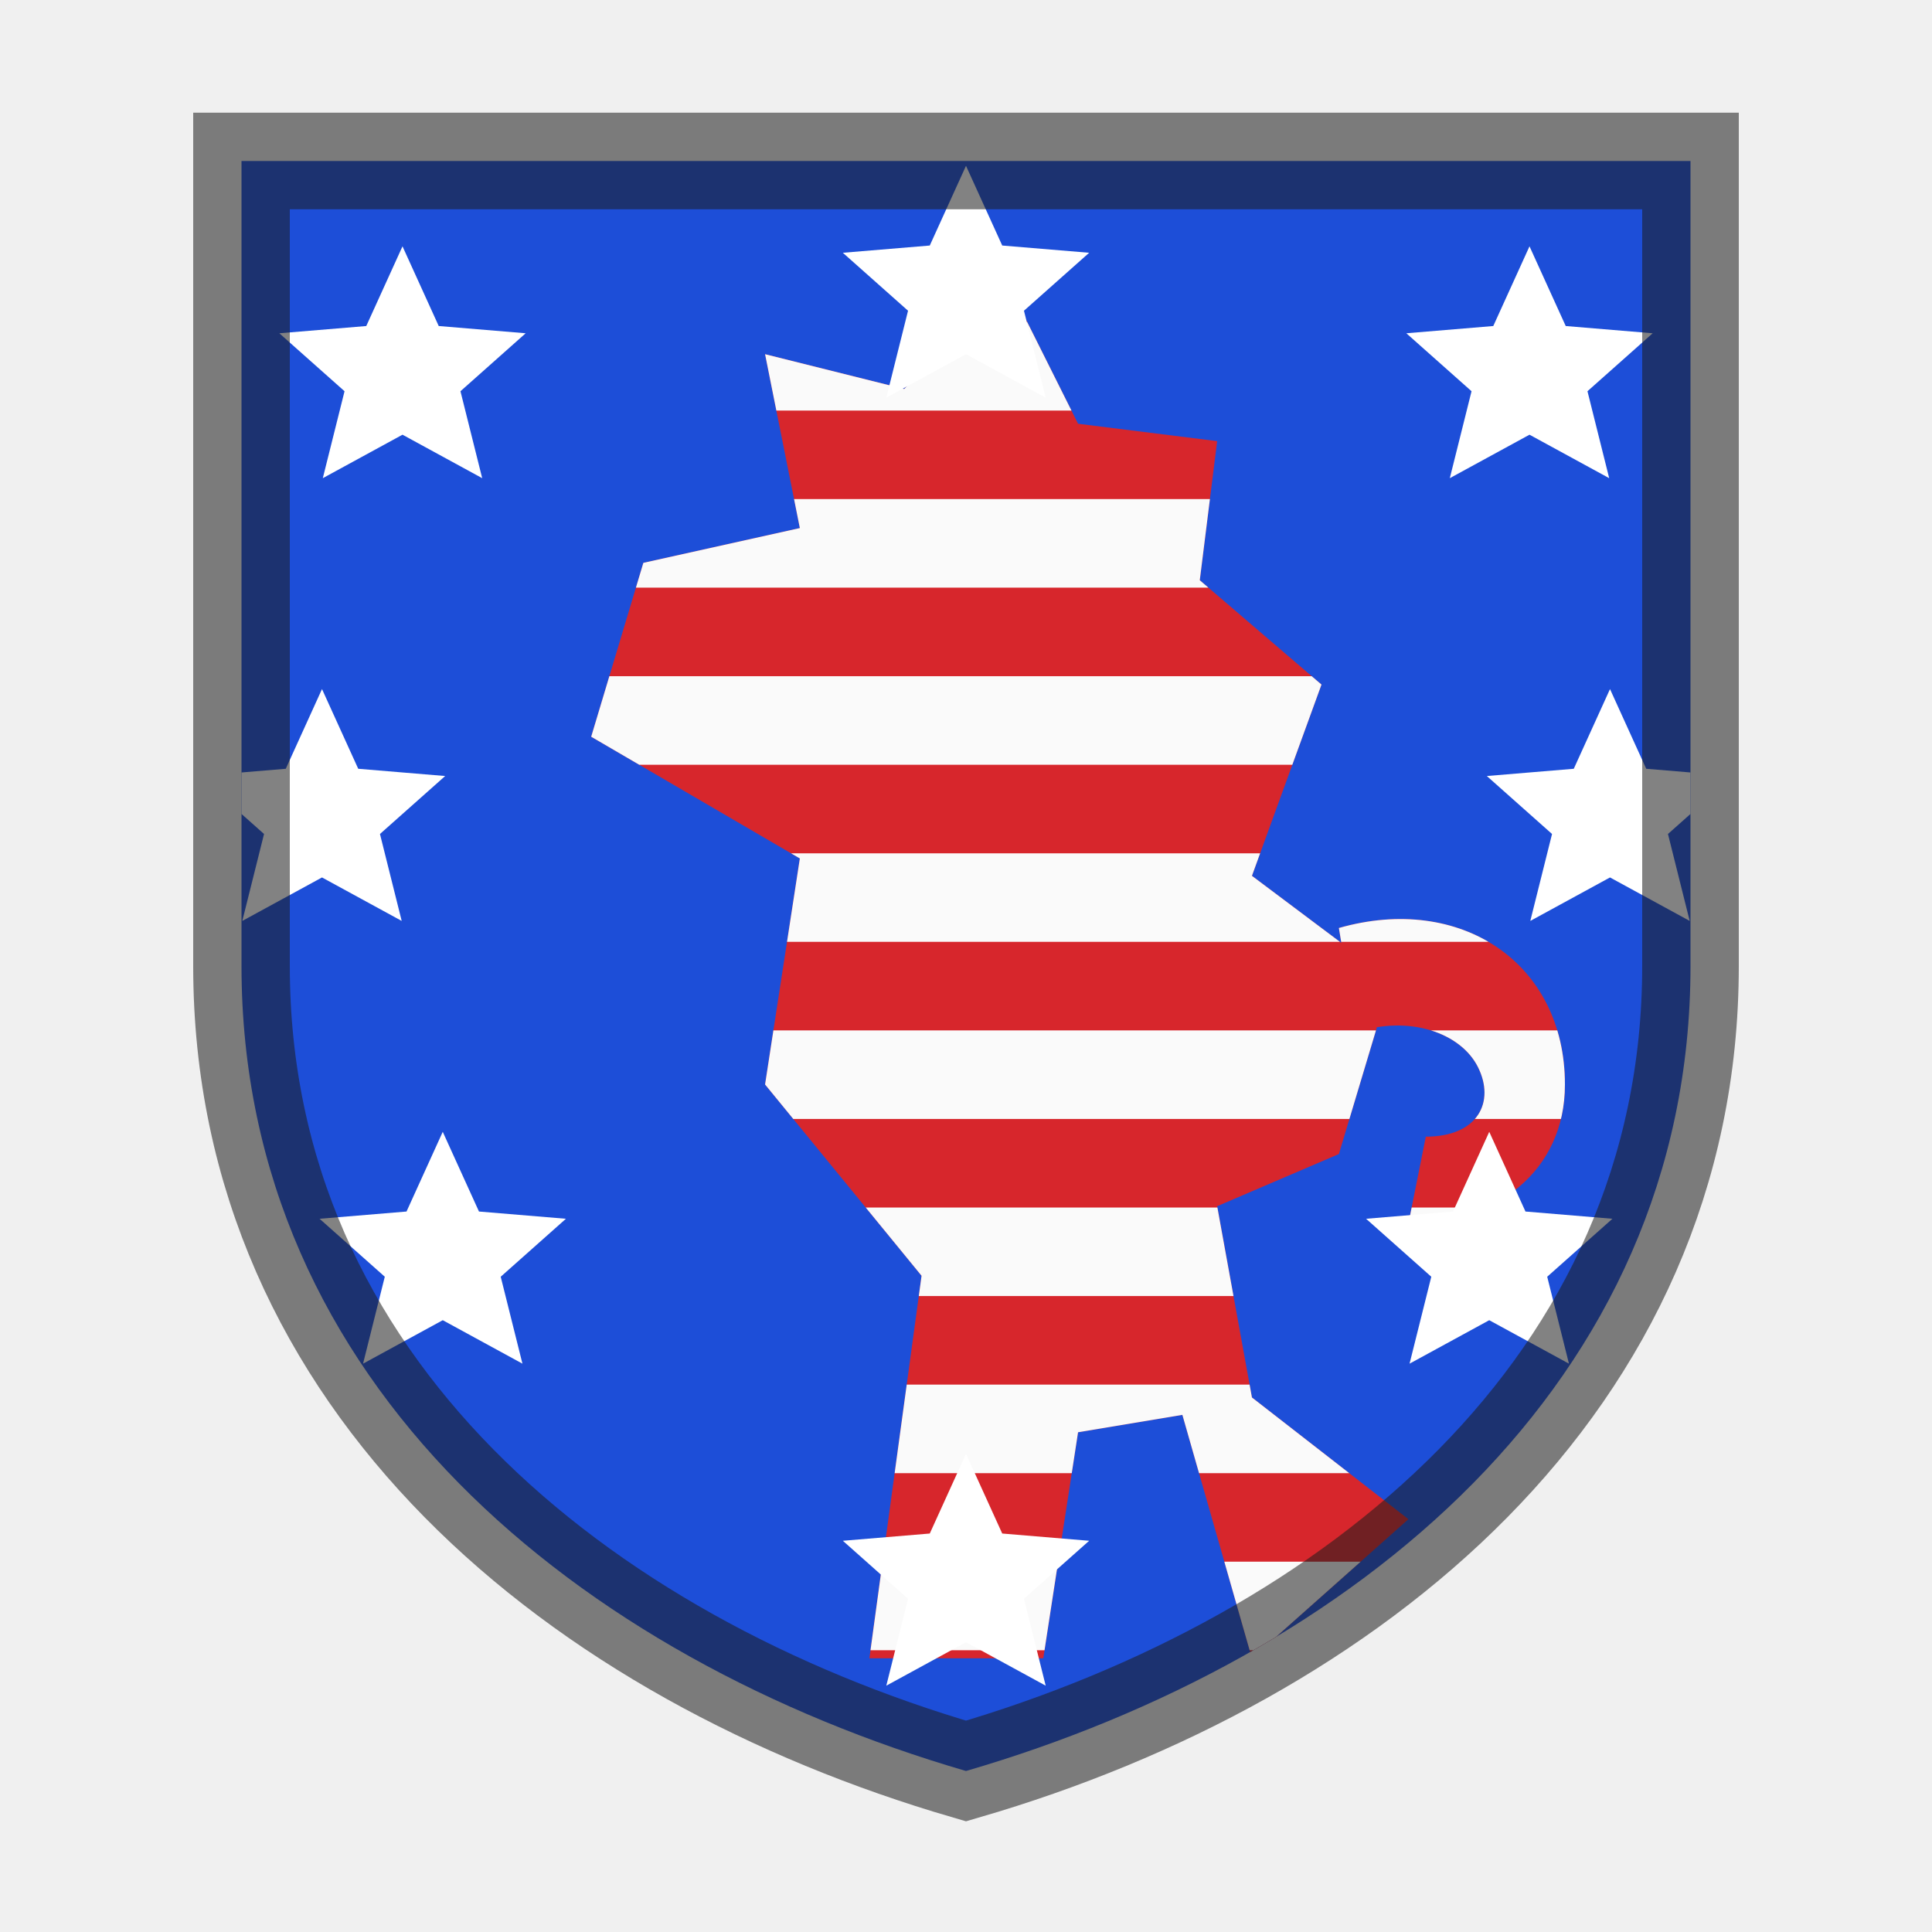
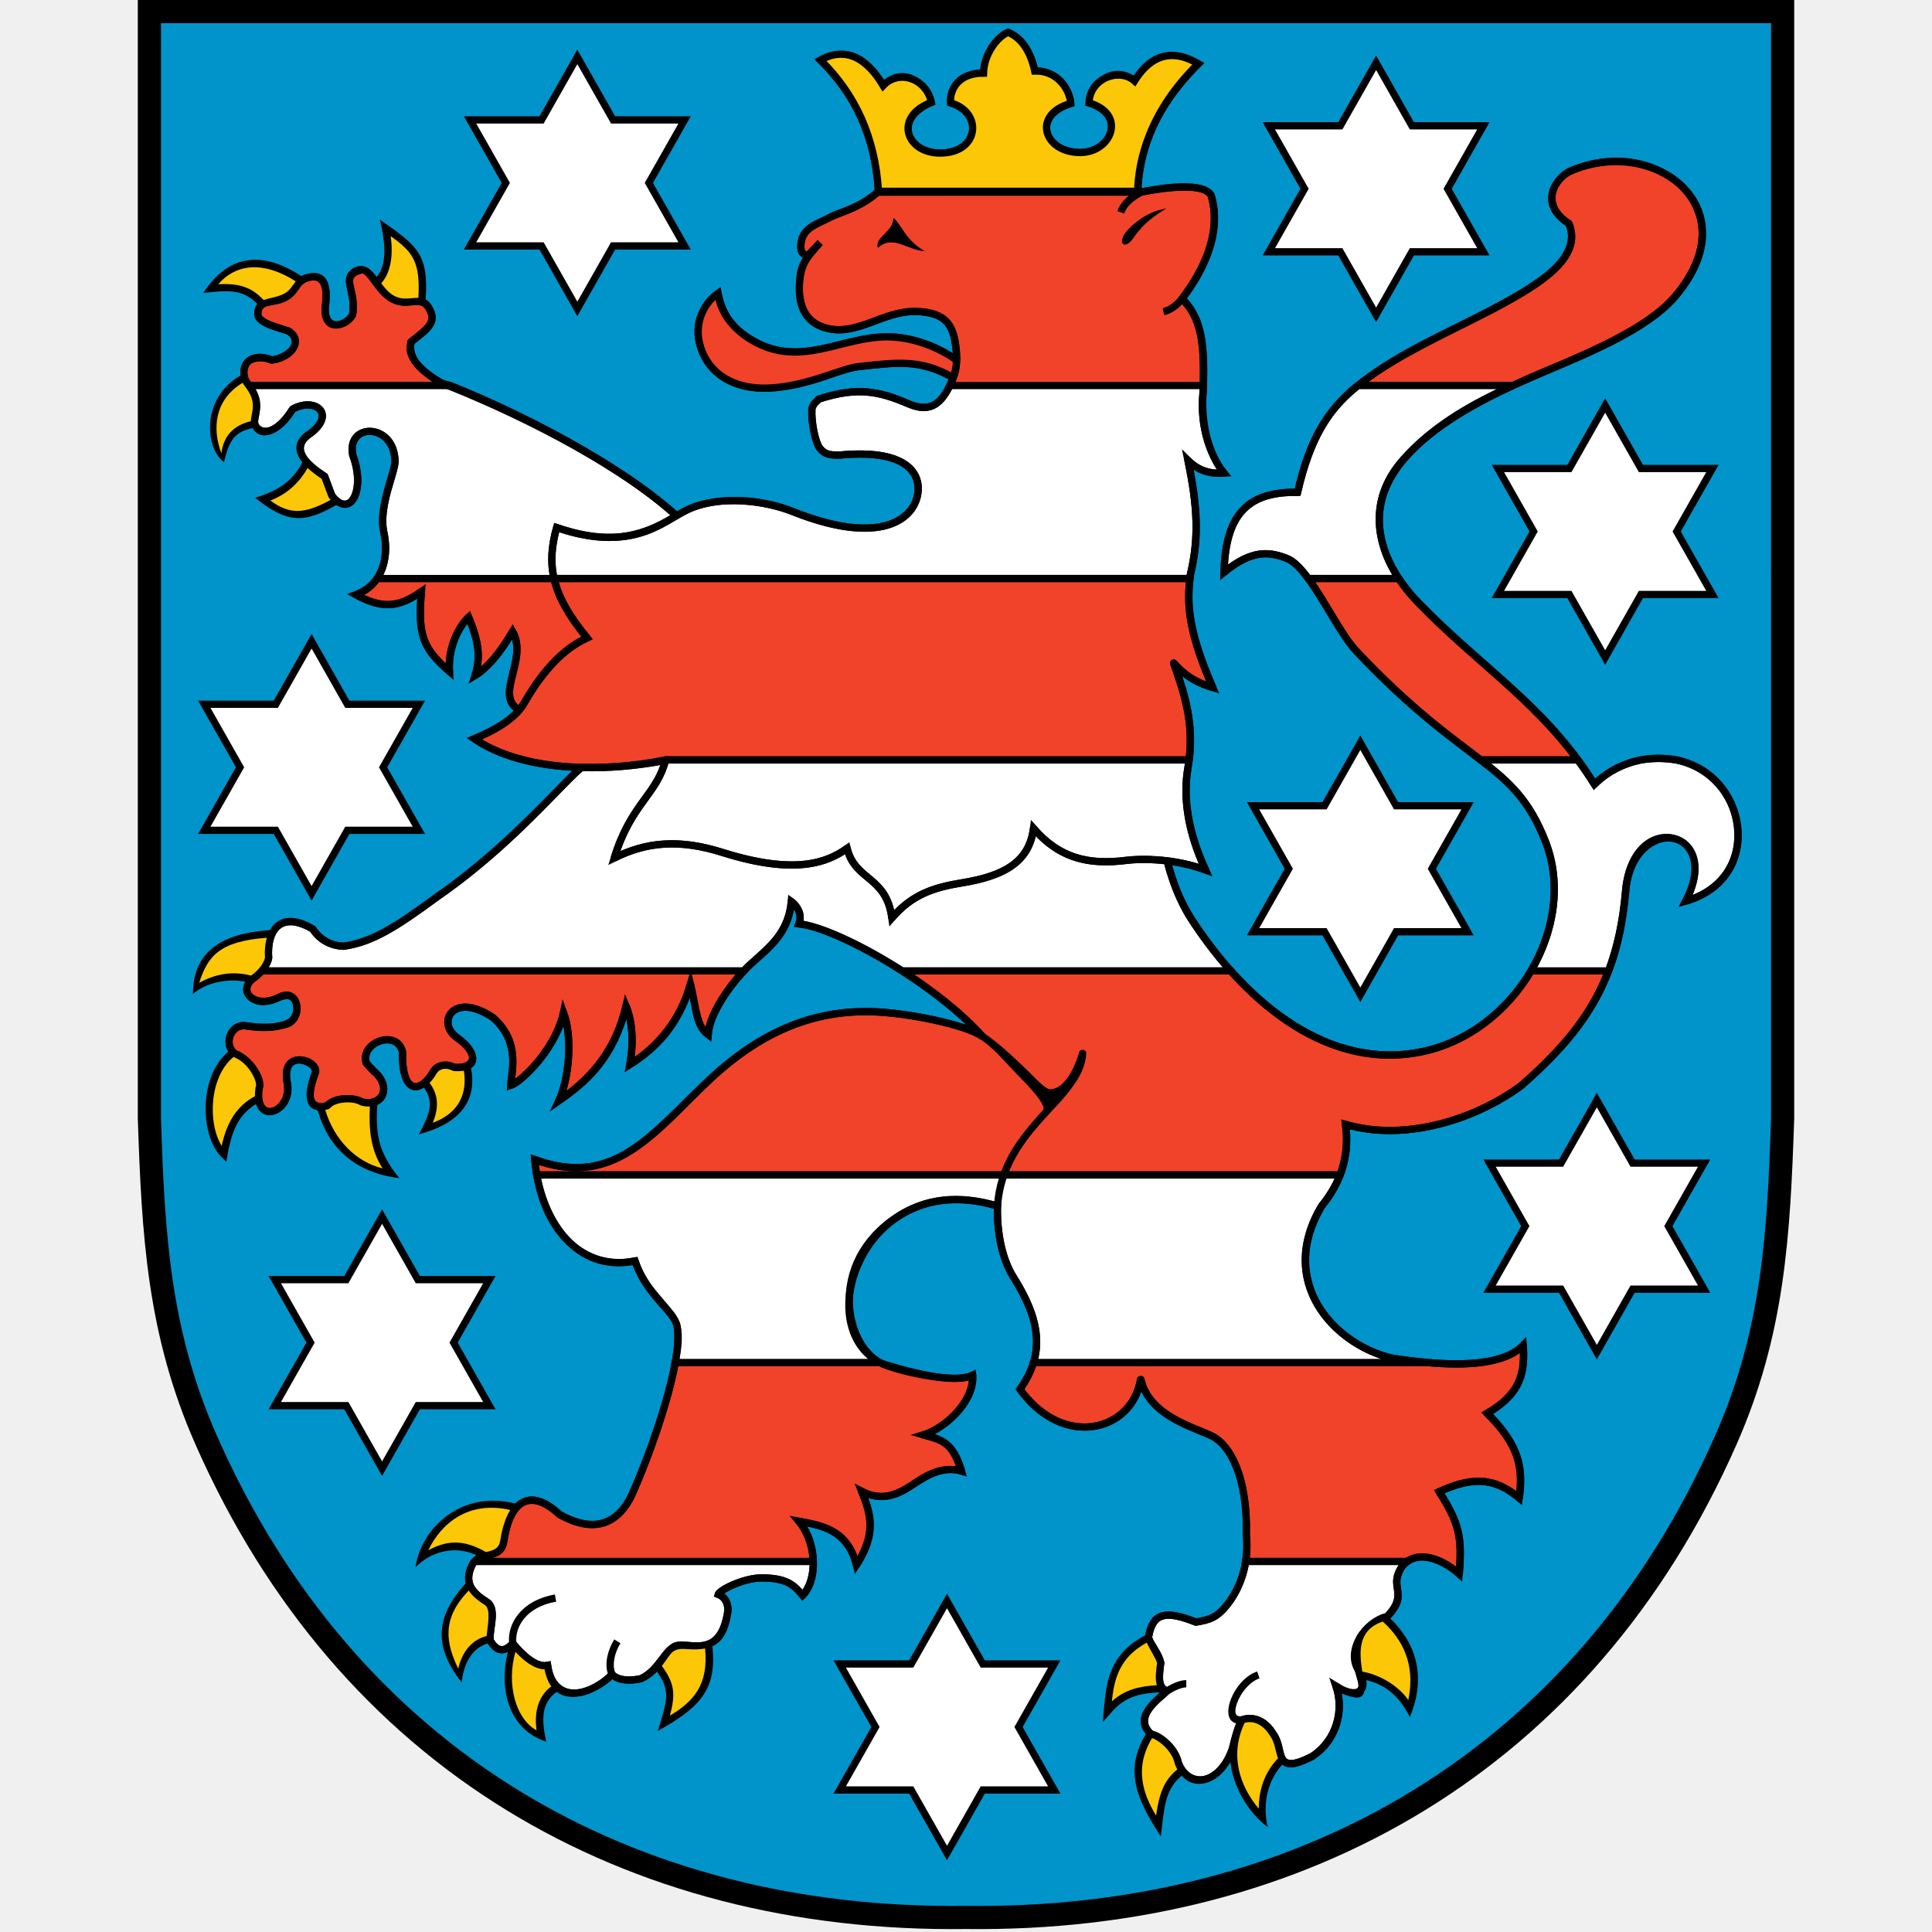
- <svg xmlns="http://www.w3.org/2000/svg" width="24" height="24" viewBox="0 0 24 24">
-   <defs>
-     <clipPath id="s">
-       <path d="M3 2h18v10c0 5.2-4.2 8.6-9 10C7.2 20.6 3 17.2 3 12z" />
-     </clipPath>
-     <clipPath id="l">
-       <path d="M10 20l.6-4.4-1.8-2.2.4-2.6-2.4-1.4.6-2 1.8-.4L8.8 5l1.6.4 1.2-1.2.8 1.6 1.6.2-.2 1.6 1.4 1.2-.8 2.2 1.6 1.2-.6 2-1.4.6.4 2.2 1.8 1.4L14.4 20l-.8-2.8-1.2.2-.4 2.6zM15.4 11.6c1.4-.4 2.6.4 2.6 1.8 0 1-.8 1.6-1.8 1.6l.2-1c.6 0 .8-.4.6-.8-.2-.4-.8-.6-1.4-.4z" transform="translate(0 -1) scale(1.08)" />
-     </clipPath>
-   </defs>
-   <g clip-path="url(#s)">
-     <rect x="0" y="0" width="24" height="24" fill="#1d4ed8" />
-     <g clip-path="url(#l)">
-       <rect x="0" y="0" width="24" height="24" fill="#d7262c" />
-       <rect x="0" y="4.0" width="24" height="1.1" fill="#fafafa" />
-       <rect x="0" y="6.2" width="24" height="1.1" fill="#fafafa" />
-       <rect x="0" y="8.4" width="24" height="1.1" fill="#fafafa" />
-       <rect x="0" y="10.6" width="24" height="1.1" fill="#fafafa" />
-       <rect x="0" y="12.8" width="24" height="1.1" fill="#fafafa" />
-       <rect x="0" y="15.0" width="24" height="1.1" fill="#fafafa" />
-       <rect x="0" y="17.2" width="24" height="1.1" fill="#fafafa" />
-       <rect x="0" y="19.4" width="24" height="1.1" fill="#fafafa" />
-     </g>
-     <path transform="translate(5 4.5) scale(0.9)" fill="#fff" d="M0-1.6l.5 1.1 1.2.1-.9.8.3 1.2-1.1-.6-1.1.6.3-1.2-.9-.8 1.2-.1z" />
-     <path transform="translate(12 3.5) scale(0.9)" fill="#fff" d="M0-1.6l.5 1.1 1.2.1-.9.8.3 1.2-1.1-.6-1.1.6.3-1.2-.9-.8 1.2-.1z" />
-     <path transform="translate(19 4.5) scale(0.9)" fill="#fff" d="M0-1.6l.5 1.1 1.2.1-.9.8.3 1.2-1.1-.6-1.1.6.3-1.2-.9-.8 1.2-.1z" />
-     <path transform="translate(4 10) scale(0.9)" fill="#fff" d="M0-1.6l.5 1.1 1.2.1-.9.8.3 1.2-1.1-.6-1.1.6.3-1.2-.9-.8 1.2-.1z" />
-     <path transform="translate(20 10) scale(0.9)" fill="#fff" d="M0-1.6l.5 1.1 1.2.1-.9.8.3 1.2-1.1-.6-1.1.6.3-1.2-.9-.8 1.2-.1z" />
-     <path transform="translate(5.5 15.5) scale(0.9)" fill="#fff" d="M0-1.6l.5 1.1 1.2.1-.9.8.3 1.2-1.1-.6-1.1.6.3-1.2-.9-.8 1.2-.1z" />
-     <path transform="translate(18.5 15.5) scale(0.9)" fill="#fff" d="M0-1.6l.5 1.1 1.2.1-.9.8.3 1.2-1.1-.6-1.1.6.3-1.2-.9-.8 1.2-.1z" />
-     <path transform="translate(12 19.5) scale(0.9)" fill="#fff" d="M0-1.6l.5 1.1 1.2.1-.9.8.3 1.2-1.1-.6-1.1.6.3-1.2-.9-.8 1.2-.1z" />
+ <svg xmlns="http://www.w3.org/2000/svg" xmlns:xlink="http://www.w3.org/1999/xlink" width="24" height="24" viewBox="0 0 596 694" preserveAspectRatio="xMidYMid meet">
+   <path d="m297.91 692.93c-122.47 1.58-225.33-57.48-276.72-174.11-17.409-39.51-19.276-75.07-20.688-116.95l-.002-401.87h595v401.87c-1.416 41.875-3.282 77.44-20.691 116.95-51.38 116.6-154.47 175.65-276.9 174.11z" />
+   <path d="m587.19 401.66l-.002-393.34h-578.36v393.42c1.337 40.65 3.077 75.39 19.971 113.73 49.939 113.33 149.64 170.68 269.06 169.14 119.42 1.54 219.4-55.81 269.34-169.14 16.92-38.41 18.61-73.1 19.99-113.81" fill="#0094cb" />
+   <g stroke="#000" stroke-width="2.6">
+     <path d="m40.568 138.49s-1.353-1.551-1.612-2.518c-1.533-5.729 2.772-9.414 9.684-6.645 7.1-.763 11.294-6.908 6.147-10.342-3.03-1.157-10.447-2.613-11.148-5.765-.381-6.102 5.498-3.843 10.01-6.484 4.958-2.905 3.051-6.528 9.387-7.291 5.34-.572 5.575 5.446 4.767 11.11-.507 9.277 7.863 6.337 9.872 2.492 1.424-9.592-5.06-13.978 2.948-16.07 3.336-.874 6.337 8.01 11.531 10.531 5.895 2.865 9.579-1.526 12.629 2.67 3.578 5.541 0 7.671-6.127 12.646-.132 1.801-2.586 6.61 10.633 14.657 1.174.453 3.596 1.016 3.596 1.016h-72.31zm149.46 134.49c-22.278 4.468-50.908 4.435-68.68-7.604 6.323-2.586 14.452-6.815 17.82-12.649 4.309-7.469 11.782-18.679 22.704-23.565-6.697-8.141-10.39-14.877-11.873-21.359h228.42c-1.191 10.457-.057 20.16 8.212 39.18-4.599-1.436-9.25-3.354-14.08-8.909 2.813 8.106 7.49 19.615 5.578 34.908h-188.1zm248.73-134.48c19.387-15.635 50.11-25.542 68.02-39.535 9.639-7.529 9.696-14.201 7.76-18.682-11.209-7.185-4.599-16.67.862-18.969 10.303-4.337 23.568-5.461 35.639 2.299 9.958 6.4 18.971 22.418 1.724 42.824-11.573 13.696-39.924 23.739-52.31 29.32-1.93.87-3.952 1.783-6.03 2.747zm14.677 69.3c1.917 2.912 4.193 5.734 6.789 8.423 21.545 22.324 40.806 33.88 57.57 56.753h-34.906c-10.593-8.165-24.769-17.949-44.805-39.22-5.216-5.535-11.227-17.891-17.15-25.956zm-303.43 0c1.483 6.482 5.176 13.216 11.873 21.358-10.922 4.886-18.396 16.1-22.704 23.565-.468.812-1.028 1.592-1.664 2.341-9.292-5.263 3.363-17.793-2.362-28.2-4.575 7.784-9.08 13.05-13.508 15.808 2.474-7.685.557-13.911-2.299-20.982-3.618 3.465-7.474 10.922-6.898 19.544-9.485-8.336-11.434-12.836-10.06-28.741-8.091 5.743-14.08 6.323-23.568 1.151 3.4-1.238 5.91-3.292 7.641-5.843zm-105.01 140.95h173.2c-5.402 5.756-12.447 15.633-12.824 22.949-4.386-3.432-3.936-8.176-6.337-18.204-3.814 13.436-11.818 22.537-21.827 28.97 1.526-8.05.953-15.534-1.335-21.11-4.24 18.587-15.343 27.974-24.16 34.12 3.467-7.366 5.184-22.21 1.716-31.786-2.67 12.821-14.967 24.818-18.968 26.21.255-4.572 3.668-15.489-6.291-24.306-14.39-9.77-20.589 1.746-13.05 7.103 8.05 5.721 7.274 11.271-.961 10.719-2.667-1.345-5.83-1.144-7.48 1.526-4.336 7.475-11.356 8.95-11.11-7.1-1.951-8.243-15.288-3.532-13.01 4.049l2.668 2.861c6.528 5.339 3.636 12.935-4.195 11.11-2.98-1.862-10.06-1.63-12.483 1.335-7.482 1.907-7.1-4.386-4.195-12.06.763-4.24-12.675-8.815-10.15 4 1.91 10.426-12.08 15.627-10.15 1.761 1.28-2.605-2.905-10.385-8.815-12.483-4.081-3.314-1.38-10.722 4.082-9.921 5.184.761 9.501.914 14.503-.612 6.06-1.847 4.77-13.465-2.714-9.572-8.05 4.19-14.919-1.723-9.578-6.534 1.047-.708 2.336-1.751 3.457-3.03zm76.46 212.16c3.209-3.534 9.523-.832 10.528-7.363 2.479-16.11 10.531-18.394 19.918-9.578 12.792 7.192 20.556 2.88 25.1-5.146 2.403-4.235 13.235-30.72 16.547-49.4h73.53c.726.382 1.474.694 2.241.927 13.275 4.04 25.725 6.291 31.06 3.623.572 9.959-10.531 19.348-17.631 21.445 6.147 1.716 10.196 2.096 13.627 13.01-6.337-1.907-13.01 1.57-16.874 4.424-5.199 3.841-11.672 6.724-18.962 2.866 3.432 8.435 5.193 15.343-1.907 26.448-3.292-13.399-14.1-14.437-20.683-15.725 3.556 4.232 5.09 9.56 5.171 14.463h-121.68m342.15-71.48c12.898 1.147 27.821.829 34.554-6.192.575 9.196-.349 17.17-12.933 24.43 11.729 11.695 12.933 19.831 11.496 30.466-9.485-8.05-17.829-7.22-28.742-2.299 7.03 11.272 8.336 15.808 7.185 29.604-7.346-6.659-14.426-7.447-18.627-4.527h-58.06c.455-2.855.604-6.05.236-9.557.507-20.947-5.907-32.14-12.07-35.36-6.04-3.155-22.993-7.178-25.868-20.687-2.875 18.682-27.592 25.579-43.4 3.737 2.222-3.14 3.901-6.296 4.91-9.616zm-70.52-140.68c18.676 20.881 42.21 34.02 67.65 29.25 17.233-3.234 31.682-14.731 40.23-29.25h27.842c-6.082 15.972-16.393 28.14-31.508 41.36-17.599 12.817-42.537 19.831-62.944 13.797.929 7.126-.032 13.1-1.988 18.17h-288.57c-.304-1.776-.54-3.621-.704-5.533 28.736 10.531 42.22-9.488 63.04-28.932 19.434-18.15 38.33-24.623 57.637-24.2 13.08.285 34.35 4.718 40.11 8.862-7.361-8.255-18.02-16.584-28.852-23.521zm-100.91-210.25c.309-.639.609-1.317.906-2.028 1.662-3.99 1.868-7.76 1.147-12.795-1.041-7.286-3.938-11.323-13.654-11.781-12.215-.575-21.12 8.768-32.3 6.093-11.865-2.84-10.353-15.03-9.694-19.653.354-2.476 1.4-4.364 2.697-6.17 0 0-.881-.495-1.211-.661-1.816-1.045-1.597-3.302-.936-5.951 1.65-4.292 5.77-5.147 10.159-7.529 3.502-1.9 10.204-3.02 16.987-9.04l94.77-.007s21.844-4.788 25 1.248c1.666 5.468 3.737 18.394-10.451 37.1 6.939 6.789 8.06 16.07 7.645 31.18" fill="#f0432a" />
+     <path fill="#fff" d="m190.05 273.13c-3.161 12.359-12.359 15.521-18.394 35.06 11.496-5.748 23.28-6.898 38.795-2.01 26.19 8.247 37.705 3.67 44.842-1.436 2.875 11.784 14.08 9.773 16.09 25 7.185-8.334 14.664-10.915 25.294-12.646 15.561-2.536 24.04-7.776 25.579-19.544 9.196 10.635 19.544 13.221 33.34 11.491 3.363-.423 8.711-.547 14.664.176.312 1.288.678 2.562 1.048 3.834 1.203 4.02 2.985 8.852 5.558 13.579.624 1.146 1.291 2.279 2.01 3.398 3.913 6.04 8.175 11.771 12.737 17.04l1.464 1.664h-118.06l-2.642-1.666c-13.684-8.46-27.25-14.515-34.411-15.227 1.907-4.767-2.711-8.05-2.711-8.05-.94 11.92-9.59 17.97-14.53 22.46l-.005-.003-.886.832c-.52.505-1.065 1.06-1.632 1.664h-173.2c.455-.517.881-1.077 1.253-1.664.585-.924 1.033-1.922 1.243-2.979-.731-10.291 4.582-17.1 15.915-10.342 0 0 3.242 5.889 10.914 6.147 10.313-1.401 18.959-6.918 33.522-17.629 22.461-15.517 37.813-32.633 46.985-41.861 1.946-1.957 3.608-3.557 5.01-4.715 10.11.288 20.351-.703 29.505-2.437m231.59-65.46c-2.568-3.5-5.117-6.191-7.578-7.168-6.316-2.512-12.683-3.311-22.699 4.961.575-19.831 7.611-29.07 26.443-28.742 4.599-20.12 11.353-29.631 20.11-37.08.505-.429 1.018-.854 1.541-1.275h55.663c-12.973 6.01-28.365 14.08-39.542 26.808-11.482 13.08-10.474 28.777-1.446 42.495h-32.494zm85.266 94.66c-5.714-14.774-12.725-21.316-23.316-29.477h34.906c2.02 2.751 3.995 5.664 5.939 8.779 4.555-4.555 10.452-7.544 16.645-8.779 3.68-.581 7.67-.853 12.839 0 6.647 1.377 12.79 4.99 17.07 11.08 8.368 11.898 7.764 33.34-13.792 39.661 13.782-26.325-18.969-32.766-21.557-3.737-.953 11.08-2.974 20.442-6.144 28.766l-27.838-.002c8.35-14.18 11.07-31.24 5.25-46.29zm-419.75-94.66c3.103-4.565 3.703-10.714 2.417-16.588-2.01-9.189 4.104-21.738 4.03-25.566-.288-13.802-17.394-13.948-15.234-2.306 4.886 12.933-1 23.2-7.474 14.659l-2.586-6.898c-9.376-6.02-11.615-11.335-4.961-15.517 9.196-7.1 1.335-13.01-6.528-8.626-5.585 8.996-11.641 9.723-13.438 5.765-1.038-2.289 1.57-5-.19-10.573-.453-1.431-1.925-3.66-1.925-3.66h72.29c24.752 9.891 60.49 28.03 81.14 46.786-8.223 4.867-19.863 12.188-43.04 4.22-1.798 6.499-2.325 12.294-.951 18.305h-63.55zm156.68 353.11c.082 5.089-1.405 9.716-3.836 12.177-3.096-3.812-5.855-6.296-14.776-6.286-6.504.007-15.04 4.391-15.529 5.905 2.523.953 3.581 3.239 3.477 5.956-2.67 18.585-15.15 10.342-19.348 12.826-4.02 2.38-5.194 8.43-11.912 11.526-7.819 1.716-10.342-1.57-10.342-1.57-6.84 7.03-21.07 12.07-23.16-3.242-3.928.933-8.842-3.42-12.483-7.863-1.907 1.907-4.973 4.453-8.2-1.144-.25-4.44 2.61-11.392-1.182-13.773-5.537-3.479-8.163-7.01-5.345-13.05.272-.58.594-1.06.956-1.459h121.68zm213.4 0c-1.058.735-1.934 1.706-2.585 2.876-3.797 6.826 3.104 8.837-4.656 16.884-7.784 1.8-14.89 12.13-10.352 19.256 4.03 6.323.58 11.209-8.04 5.748 2.873 8.334.575 19.256-8.623 25.292-14.37 7.185-9.485-2.299-14.08-8.336-4.599-7.474-10.922-4.886-10.922-4.886-1.278 1.038-3.074 8.302-3.564 10.407-4.46 12.784-15.667 14.956-19.427 5.112-1.099-5.302-6.534-9.713-9.773-10.347-6.798-6.03 2.445-12.415 5.748-15.521-3.544-1-2.873-5.173-2.299-10.06-.897-4.235-4.901-8.04-4.312-9.773 1.607-8.525 6.444-9 16.958-4.886 4.886-.862 7.474-1.437 11.494-6.61 1.322-1.699 5.084-7.03 6.377-15.16h58.06zm-30.8-127.69c-16.1 27.02 4.02 49.44 25 54.61 3.682.557 8.141 1.174 12.871 1.595h-141.32c2.556-8.406.825-17.849-7.21-30.624-6.642-10.556-5.748-25.579-5.748-25.579-7.802-2.289-20.598-4.822-33.34 2.299-27.808 15.539-22.258 46.851-8.892 53.904h-73.54c.901-5.075 1.246-9.574.716-12.893-.891-5.583-10.962-10.991-15.15-23.587-16.532 3.401-31.436-8.091-35.32-30.876l288.57.001c-1.673 4.332-4.072 8-6.636 11.15zm-236.39-159.95.688-.292 188.1-.002c-.113.899-.25 1.811-.409 2.735h-.002c-1.873 10.857.003 23.286 6.326 36.795-10.633-4.02-22.575-4.193-28.454-3.457-13.795 1.731-24.14-.855-33.34-11.491-1.54 11.769-10.02 17.01-25.579 19.544-10.63 1.731-18.11 4.31-25.294 12.646-2.01-15.232-13.22-13.22-16.09-25-7.137 5.105-18.649 9.684-44.842 1.436-15.514-4.886-27.298-3.735-38.795 2.01 6.04-19.544 15.232-22.706 18.394-35.06m-40.05-65.34c-1.374-6.01-.847-11.806.951-18.305 27.592 9.485 38.831-2.695 47.42-6.61 11.353-5.173 27.521-3.066 37.36.862 29.891 11.928 42.39 3.737 44.692-5.173 1.748-6.773-1.437-17.676-28.02-15.09-3.448 0-5.173-.287-6.903-2.45-1.667-2.085-3.156-9.478-2.868-14.221.634-2.113 1.436-2.201 2.444-3.448 13.797-4.455 21.493-2.935 32.33 1.718 7.19 3.086 11.351.517 14.763-6.588h91.08l-.069 2.14c-1.92 18.481 7.474 29.32 7.474 29.32-4.599.287-8.909-.575-12.933-4.599 3.45 16.67 4.02 27.88.862 41.1l-.166 1.347h-228.42z" />
  </g>
-   <path d="M3 2h18v10c0 5.2-4.2 8.6-9 10C7.2 20.6 3 17.2 3 12z" fill="none" stroke="#1c1c1c" stroke-opacity=".55" stroke-width="1.2" />
+   <path d="m437.82 600.73c-.49-2.18-1.79-9.44.86-13.58 2.368-3.688 6.125-6.64 9.934-7.655 6.721-7.162.253-9.251 4.198-16.343 4.651-8.362 15.08-5.132 21.242-.356.75-11.554-.745-15.949-7.182-26.27 0 0-.55-1.179.572-1.885 10.469-4.72 18.981-5.865 28.25 1.01.887-9.139-.84-16.532-11.393-27.06 0 0-1.104-1.13.27-2.06 10.784-6.219 12.552-12.817 12.4-20.541-10.833 7.866-33.32 5.112-46.49 3.123-21.435-5.285-42.609-28.469-25.874-56.56 6.915-8.524 9.869-17.597 8.45-28.477 0 0-.069-1.65 1.669-1.424 19.893 5.884 44.39-.934 61.76-13.567 23.685-20.735 34.508-38.37 37.16-69.22 2.752-30.892 35.89-23.545 25.361 1.61 23.696-9.392 17.658-42.19-5.919-47.19-4.02-.685-8.18-.806-12.572 0-5.91 1.203-11.521 4.065-15.85 8.394-1.214.768-2.036-.233-2.036-.233-17.263-27.677-41.33-42.514-63.34-65.31-13.969-14.473-20.708-35.24-5.385-52.693 19.09-21.743 47.5-29.31 72.44-41.481 10.07-4.912 19.828-10.749 25.425-17.371 25.968-30.728-7.01-55.22-35.857-43.07-5.104 2.148-10.474 10.374-.664 16.663l.495.582c6.04 13.979-14.08 24.881-23.789 30.23-17.862 9.84-38.31 17.535-53.887 30.78-8.515 7.239-15.14 16.489-19.684 36.37 0 0 .034.959-1.298 1.016-17.02-.299-23.86 7.313-24.982 24.655 9.159-6.7 15.514-5.875 21.745-3.396 8.711 3.465 17.944 25.75 25.19 33.445 9.974 10.588 18.488 18.317 25.827 24.415 7.358 6.113 13.538 10.592 18.825 14.665 10.689 8.237 17.904 14.956 23.737 30.04 5.961 15.415 3.202 32.786-5.198 47.19-8.693 14.909-23.508 26.782-41.26 30.11-35.862 6.727-65.52-21.26-83.19-48.53-4.567-7.105-7.175-14.959-8.564-20.324-5.471-.594-10.347-.465-13.453-.075-13.236 1.662-23.578-.574-32.69-9.961-2.561 10.789-11.606 15.635-26.18 18.01-10.479 1.707-17.609 4.201-24.512 12.208-1.662 1.06-2.288-.683-2.288-.683-1.833-13.872-11.893-12.618-15.546-23.09-7.635 4.908-19.7 8.399-44.488.594-15.222-4.792-26.652-3.648-37.818 1.935-2.049.392-1.835-1.556-1.835-1.556 3.076-9.961 6.972-15.769 10.464-20.606 2.89-4 5.718-7.655 7.319-12.395-8.688 1.556-18.318 2.449-27.885 2.216-1.879 1.607-4.255 3.998-7.192 7.02-13.899 14.276-27.994 27.894-44.488 39.29-14.53 10.685-23.431 16.42-34.12 17.872-4.921-.146-9.496-2.526-12.04-6.482-9.835-5.721-14.348-.354-13.664 9.288l-.022.347c-.694 3.494-3.586 6.506-6.427 8.448-4.253 3.92 1.983 7.558 8.163 4.342 9.168-4.768 11.578 9.582 3.7 11.985-5.265 1.607-9.798 1.431-15.08.656-3.817-.56-6.246 4.785-3.222 7.479 5.939 2.266 10.917 10.233 9.419 13.988-1.525 11.628 9.109 6.395 7.593-1.873-2.87-14.583 13.912-10.627 12.723-4.02-1.191 3.21-4.81 12.23 2.204 10.65 3.098-3.207 10.322-3.299 13.674-1.39 5.654 1.191 8.778-4.04 2.814-8.919l-2.732-2.92-.297-.517c-2.784-9.273 13.174-14.711 15.538-4.726l.035.322c-.235 14.912 5.119 12.535 8.674 6.407 2.081-3.365 5.952-3.537 8.939-2.144 5.312.265 7.982-2.598-.132-8.361-8.857-6.291-1.414-20.08 14.54-9.253 7.561 6.677 8.319 14.12 7.14 22.993 4.787-3.447 13.891-13.453 16.1-24.08.111-.621 1.788-1.355 2.511-.179 3.03 8.364 2.259 20.44-.196 28.611 7.908-6.06 16.539-15.03 20.13-30.788-0-.884 1.982-1.513 2.486-.206 2.11 5.141 2.803 11.73 1.89 18.828 8.616-6.164 15.408-14.59 18.801-26.55.188-.713 2.179-1.446 2.531.052.904 3.77 1.847 12.433 4.151 15.694 1.776-7.871 9.359-18.13 15.373-23.598 6.939-6.305 13.273-11.05 14.12-21.586.075-.837 1.333-1.885 2.897-.257 1.89 1.969 3.276 4.508 2.787 7.326 8.198 1.426 22.17 8 35.721 16.638 11.02 7.02 21.943 15.517 29.497 23.992l-1.741 1.932c-5.412-3.894-26.32-8.331-39.37-8.616-18.937-.414-37.507 5.909-56.716 23.85-18.05 16.861-33.599 39.31-62.43 29.881 2 17.263 12.921 37.61 34.25 33.22 0 0 1.188-.287 1.505.869 2.804 8.428 7.831 12.421 12.799 18.939 4.055 5.32 2.784 11.995 1.686 18.18-3.339 18.825-14.221 45.45-16.693 49.811-4.894 8.634-13.446 13.198-26.884 5.642-8.69-8.108-15.627-6.689-17.986 8.638-1.281 8.326-9.278 4.216-11.593 9.174-2.395 5.134-.468 8.05 4.856 11.392 4.57 2.87 1.686 10.167 1.779 14.499 2.197 3.628 3.871 2.63 5.54 1.033-.483-6.464 4.166-14.899 16.48-17.09l.46 2.576c-11.247 2-14.769 9.475-14.317 14.476 3.722 4.463 7.983 7.821 10.925 7.123 0 0 1.394-.258 1.598 1.095 1.632 11.972 12.462 10.494 20.38 3.235-1.323-3.774.049-8.797 2.283-12.376l2.221 1.385c-2.147 3.442-3.041 7.781-1.91 10.447 2 1.979 6.58 1.528 8.814 1.05 6.469-3.054 8.418-11.71 14.174-12.08 2.744-.178 5.464.533 8.218.138 3.239-.466 6.697-2.44 7.983-11.272.07-2.306-.812-3.926-2.635-4.616-.611-.007-.924-.951-.782-1.629.792-2.439 10.258-6.801 16.772-6.809 8.389-0 11.764 2.154 14.766 5.55 4.562-6.667 2.625-17.862-2.325-23.753-.53-.518-.215-2.196 1.253-2.125 9.273 1.815 16.987 3.494 20.817 13.802 5.02-9.166 3.38-15.201.309-22.748-.582-1.397.572-2.445 1.823-1.649 13.156 6.962 19.268-9.587 33.24-7.88-2.799-7.5-5.268-8.126-12-10-.902.148-1.218-1.884-.018-2.516 6.38-1.885 15.853-9.87 16.66-18.308-7.256 1.929-26.471-2.055-32.575-5.276-26.661-14.07-6.59-73.23 43.21-58.62l.938 1.333s-.213 3.656.377 8.597c.597 4.991 2 11.165 5.173 16.209 8.857 14.08 12.319 26.904 2.801 40.91 15.341 20.291 37.89 13.04 40.498-3.911.023-.75 2.01-1.588 2.573-.074 1.323 6.222 5.9 10.352 11.122 13.366 5.335 3.078 11.06 4.862 14.07 6.434 6.843 3.576 13.267 15.43 12.775 36.467.916 8.914-1.335 18.427-6.89 25.574-4.294 5.523-7.236 6.202-12.299 7.095l-.704-.07c-10.489-4.106-13.857-3.185-15.217 4.159.418 2.118 3.576 5.454 4.329 9.01l.02.423c-.231 1.962-1.342 7.153.881 8.448 2.217-1.315 4.808-2.435 7.02-2.435v2.61h.017c-1.597 0-3.869.943-6.098 2.321-3.271 3.036-11.06 8.399-5.919 13.278 3.715.958 9.186 5.575 10.402 11.17 2.984 7.61 12.483 7.495 16.911-5.104.319-1.364 1.35-5.869 2.583-8.76-6.385-1.479-1.052-15.694 7.569-18.617l.84 2.479c-3.562 1.208-6.721 5.162-8.03 8.78-.644 1.774-1.573 5.248 1.531 4.803.208-.072.605-.198 1.151-.3 4.733-.896 8.685 1.686 11.185 5.719 4.882 6.494-.371 14.28 12.349 7.94 8.579-5.672 10.739-15.903 8.04-23.731-.245-.627.699-1.676 1.937-1.531 2.335 1.398 5.03 3.821 7.02 1.825.857-.857-.307-3.476-.808-5.673zm-300.58-347.42c.294-.403.562-.812.803-1.231 4.119-7.138 11.276-17.99 21.778-23.374-12.178-15.261-13.887-25.941-10.124-39.55 0 0 .258-1.508 1.686-.887 14.602 5.02 26.17 4.978 39.19-2.491l1.219-.708c-21.696-19.07-58.756-37.03-82.983-46.37-4.57-2.759-12.04-7.786-11.724-14.03.042-.842.221-1.491.255-1.949l.48-.919c1.825-1.481 5.152-3.861 6.434-5.813.844-1.286 1.013-2.618-.54-5.05-1.738-2.39-5.092-.979-7.601-1.097-9.208-.428-12.696-12.257-15.169-11.61-5.01 1.312-2.72 4.111-2.053 8.342.299 1.887.448 4.097.067 6.66l-.134.414c-2.858 5.468-12.903 7.217-12.332-3.227.374-2.621 1.478-10.191-3.319-9.676-6.226.75-3.913 6.622-12.779 8.539-2.477.535-5.635.238-5.464 3.734.696 2.202 8.547 4.069 10.316 4.746 7.324 4.844.538 12.11-6.474 12.864l-.627-.087c-4.887-1.957-11.2.198-7.449 6.107 2.833 4.463 4.557 6.13 3.443 12.254-.148.808-.629 2.494-.272 3.282.847 1.868 5.286 3.502 11.133-5.914l.475-.453c9.409-5.248 18.372 2.766 7.913 10.84-5.03 3.161-4.654 7.199 4.919 13.346l.518.641 2.519 6.715c2.804 3.616 4.632 2.71 5.684.748 1.427-2.662 1.775-8.04-.592-14.302-2.561-13.689 17.436-13.902 17.765 1.815.052 2.491-2.093 8.549-2.781 11.137-1.265 4.751-2.207 9.917-1.275 14.177 1.9 8.681-.139 18.283-8.316 22.775 7.668 3.577 12.809 2.67 19.789-2.284.632-.512 2.204-.198 2.061 1.179-1.228 14.219.203 18.842 7.42 25.649.352-7.708 3.891-14.218 7.329-17.51.699-.501 1.748-.607 2.118.455 2.439 6.04 4.304 11.704 3.215 18.255 3.304-2.873 6.727-7.261 10.251-13.255.525-.507 1.468-1.345 2.274.034 5.625 10.219-5.094 22.12.946 27.07zm158.71-124.61c-.106 3.366-.493 5.077-1.496 7.89l-.156.382-.247.584c-3.682 8.508-8.505 12.44-17.14 8.732-10.514-4.513-17.847-5.988-31.06-1.786-.864.966-1.454 1.157-1.9 2.551-.24 4.648 1.253 11.494 2.593 13.169 1.328 1.66 2.502 1.956 5.818 1.959 26.896-2.598 31.446 8.614 29.353 16.725-2.637 10.216-16.465 18.03-46.44 6.06-9.664-3.856-25.433-5.857-36.34-.887-6.02 2.742-9.879 6.191-16.732 8.386-7.383 2.367-16.988 3.053-30.33-1.283-3.128 12.391-1.224 22.258 11.02 37.15 0 0 .798 1.345-.476 2.024-10.506 4.7-17.8 15.564-22.11 23.03-3.19 5.53-10.219 9.578-16.16 12.225 17.485 10.454 44.45 10.377 65.65 6.248 1.88-.455 1.518 1.608 1.518 1.608-1.595 6.236-4.664 10.206-8.326 15.279-3.053 4.23-6.358 9.124-9.142 16.993 10.967-4.758 22.423-5.38 36.994-.793 25.903 8.156 36.964 3.559 43.688-1.253 1.3-.844 1.929-.005 2.033.753 2.539 10.412 12.691 9.582 15.647 22.481 6.935-7.106 14.348-9.49 24.26-11.1 15.402-2.509 23.07-7.553 24.494-18.422 0 0 .594-1.681 2.286-.686 8.844 10.226 18.713 12.738 32.19 11.05 5.505-.691 16.11-.609 26.19 2.536-5.414-12.639-6.986-24.383-5.188-34.799 2.417-14-.641-24.09-5.117-36.994-.419-1.09 1.053-2.336 2.222-1.288 3.67 4.216 7.2 6.229 10.741 7.581-7.615-18.199-8.399-27.743-6.989-38.507 3.125-13.1 2.581-24.1-.847-40.665-.28-1.145 1.397-1.879 2.205-1.189 2.977 2.977 6.095 4.074 9.466 4.242-2.672-4.102-7.71-13.946-6.231-28.17.542-15.576-.31-24.67-6.221-31.24-2.231 2.383-4.649 3.561-6.464 3.955l-.557-2.556c1.459-.317 3.816-1.451 5.936-4.151 13.805-18.201 11.813-30.614 10.268-35.781-2.677-4.567-21.29-.939-23.353-.513-3.772 1.934-5.877 4.123-6.674 6.461l-2.477-.844c.718-2.105 2.14-3.947 4.17-5.553l-89.74.005c-4.213 3.638-8.753 5.659-13.837 7.589-3.063 1.164-6.276 2.67-9.09 4.32-1.607.944-2.778 2.01-3.465 3.75-.267 1.078-.976 3.663.339 4.419 1.622-1.684 2.987-3.153 3.955-4.175l1.9 1.798c-1.085 1.147-2.633 2.984-4.285 5-3.01 4.223-3.556 10.593-2.291 15.512.922 3.593 3.197 6.922 8.581 8.212 10.1 2.417 20.754-6.66 32.05-6.129 10.4.485 13.766 5.05 14.888 12.899.266 1.864.42 3.585.415 5.213m-209.64-29.24c4.46-5.179 2.529-14.654 1.157-20.583 13.631 9.469 17.507 12.43 16.453 28.707.681.377 1.338.958 1.977 1.837 4.461 6.91-1.352 10.342-5.988 14.08-1.045 5.974 5.8 10.216 9.998 12.782 24.543 9.473 62.36 27.793 84.3 47.37 12.235-7.153 29.29-6.229 42.07-1.129 29.802 11.893 40.979 3.319 42.941-4.285 1.401-5.427-.473-16.01-26.694-13.458-3.534 0-5.865-.283-7.988-2.937-1.977-2.472-3.447-10.28-3.153-15.12l.054-.297c.701-2.336 1.452-2.377 2.677-3.894l.617-.423c14.15-4.57 22.18-2.992 33.25 1.759 7.937 3.408 11.11-1.213 13.812-7.601-11.521-6.05-18.879-4.726-32.16-3.297-4.74.51-9.708 2.782-14.239 4.193-6.06 1.888-13.215 3.688-20.698 3.544-9.912-.19-19.778-4.653-23.285-15.798-2.915-9.26 1.189-16.702 8.468-21.849 1.281 8.775 4.889 14.12 12.723 18.449 16.631 9.196 31.22-2.211 47.951-1.813 8.07.191 15.937 2.955 22.758 7.207-.06-.964-.171-1.977-.325-3.059-.961-6.721-3.386-10.234-12.421-10.659-11.455-.538-21.05 8.81-32.538 6.06-10.732-2.57-11.982-12.03-10.684-21.11.312-2.187 1.112-3.95 2.103-5.528-2.692-1.603-2.155-4.872-1.528-7.385 1.915-5.01 6.709-6.14 10.805-8.362 2.316-1.256 4.951-1.989 7.373-3.03 2.816-1.208 5.976-2.878 9.161-5.661-1.441-19.07-7.73-33.378-21.68-46.911 10.997-6.04 18.545-2.511 24.997 7.459 8.183-6.55 17.06 1.04 18.478 8.889-13.86 5.206-9.03 16.06 1.706 16.06 12.292 0 14.421-12.447 2.529-15.699-.58-7.599 3.99-12.579 11.824-12.995.575-5.709 4.413-12.539 10.05-14.778 6.144 2.445 9.144 7.973 10.617 14.01 7.856.317 12.925 6.779 13.248 13.911-14.261 3.985-9.392 15.351 2.046 15.355 9.428.003 15.788-11.541 1.848-15.543.173-8.156 8.919-16.11 17.336-10.751 7.205-10.514 15.615-10.389 25.343-4.538-13.235 12.898-21.46 26.974-22.515 44.984 5.188-1.09 22.904-4.294 26.19 1.972 1.847 5.983 3.822 19.02-9.892 37.595 6.66 7.148 7.635 16.807 7.234 31.33l-.07 2.19c-.909 8.76 1.031 21.249 7.158 28.372 1.184 1.563-.907 2.162-.907 2.162-3.796.238-7.504-.273-11.02-2.583 2.819 14.837 3.126 25.549.158 38.01l-.156 1.268c-1.157 10.162-.096 19.622 8.113 38.504.273.914.047 1.991-1.59 1.771-3.455-1.08-7-2.447-10.635-5.372 3.77 11.09 5.439 21.28 3.401 33.08-1.82 10.538-.013 22.696 6.221 36.02 0 0 .366 1.998-1.647 1.778-3.789-1.434-7.762-2.37-11.569-2.943 1.407 5.156 3.874 12.188 7.96 18.543 17.07 26.34 45.846 53.88 80.51 47.38 16.901-3.17 31.11-14.508 39.481-28.858 8.09-13.865 10.635-30.401 5.02-44.926-5.594-14.463-12.401-20.826-22.894-28.913-5.308-4.091-11.512-8.587-18.899-14.726-7.406-6.152-15.997-13.951-26.06-24.633-6.655-7.06-16.915-29.888-24.26-32.809-5.899-2.346-11.756-3.195-21.383 4.753-1.176.956-2.01.641-2.14-1.048.579-19.959 7.755-29.992 26.713-30.02 3.779-15.982 9.134-27.786 21.869-38.06 15.761-12.712 35.15-20.08 52.753-29.78 8.165-4.497 27.463-14.691 22.797-26.543-12.11-8.06-4.354-18.624 1.409-21.05 31.38-13.213 66.63 14.322 38.871 47.17-12.307 14.565-41.07 24.19-58.794 32.405-25.681 11.895-62.687 33.598-40.442 67.4 1.868 2.838 4.094 5.599 6.638 8.235 21.673 22.456 45.556 37.37 62.825 64.39 4.565-4.121 10.226-6.838 16.13-8.02 4.191-.707 8.532-.81 13.1-.025 27.51 5.671 33.33 44.599 3.651 53.31-1.764.406-2.08-.958-1.528-1.862 13.215-25.24-16.774-29.04-19.09-3.02-2.717 31.595-13.887 49.816-38.14 71.04-17.294 12.596-41.72 19.778-62.25 14.546.934 10.806-2.318 19.986-9.06 28.3-15.353 25.883 3.7 47.49 24.18 52.575 12.41 1.872 37.34 5.05 46.22-4.22.659-.656 2.246-.627 2.251.824.57 9.139-.349 17.406-12.143 24.779 10.942 11.376 12.136 19.721 10.696 30.374-.144.812-1.089 1.756-2.144.824-8.567-7.269-16.03-6.954-25.992-2.704 6.481 10.595 7.715 15.568 6.585 29.12 0 0-.609 1.667-2.182.86-4.44-4.02-14.848-9.79-19.19-1.986-3.46 6.221 3.279 8.594-4.696 16.988 10.511 10.11 12.356 22.597 7.01 35.386-4.508-8.911-10.224-12.187-16.604-13.475.77 5.335.495 8.571-7.863 4.931 1.617 8.307-1.258 18.11-9.946 23.81-4.045 2.029-8.57 4.101-11.351 1.744-4.698 5.05-7.487 13.179-5.286 22.51-7.443-5.451-12.626-15.17-13.421-23.431-4.646 7.844-12.648 10.493-17.478 4.99-6.281 5.095-6.281 12.14-7.516 21.772-8.284-12.606-13.5-23.538-5.318-36.759-4.933-5.572.788-11.21 5.079-14.969-7.851.314-13.176 1.821-17.985 7.775l-2.625 2.89.307-3.852c.29-2.685.51-5.406.968-8.09 1.627-9.518 6.246-15.16 13.966-19.2 1.915-9.963 8.098-10.09 18.404-6.11 4.465-.795 6.677-1.364 10.328-6.06 5.161-6.637 7.214-15.504 6.345-23.779.496-20.972-5.9-31.474-11.376-34.34-3.03-1.583-8.795-3.388-14.167-6.487-4.317-2.491-8.544-5.894-10.904-10.783-5.971 16.66-29.623 20.692-44.651-.074 0 0-.627-.944-.007-1.523 9.433-13.312 6.249-25.13-2.34-38.785-4.438-7.06-6.132-16.988-5.981-25.299-48.11-13.444-64.66 46.876-38.27 54.902 13.45 4.091 25.324 6.092 30.1 3.703 0 0 1.825-.441 1.89 1.095.528 9.196-7.895 17.609-14.959 21.28l.688.226c6.04 2.085 8.332 6.665 10.209 12.633 0 0 .223 1.644-1.625 1.645-12.519-3.767-19.212 12.864-33.13 8.44 2.707 7.487 3.438 14.468-3.136 24.751-1.094 1.295-2.351.456-2.373-.392-2.286-9.302-8.106-12.5-16.453-14.15 4.181 6.882 5.424 19.472-.693 25.668-1.072 1.174-1.947-.094-1.947-.094-2.871-3.537-5.27-5.813-13.76-5.801-5.228.005-11.174 2.861-13.392 4.28 1.966 1.468 2.741 3.842 2.647 6.321-1.048 7.323-3.272 11.02-6.942 12.658 1.877 16.11-5.246 22.382-19.575 30.438 3.364-11.12 4.688-14.231-.299-21.327-1.335 1.382-2.989 2.699-5.204 3.718-3.599.822-7.843 1.055-10.835-.99-5.04 4.599-14.317 8.836-19.987 4.559-5.971 4.181-5.275 10.888-3.757 17.856-14.03-4.45-17.01-19.89-13.753-32.28-2.056 1.032-4.688 1.052-7.212-2.959-5.332 1.36-8.804 6.979-9.387 14.04-9.644-12.369-10.06-23.06 1.437-35.652-.48-1.987-.211-4.26 1.048-6.957.731-1.567 1.741-2.509 2.855-3.126-6.484-3.145-15.403-2.377-21.946 4.339 1.93-14.159 16.648-27.909 35.845-22.896 4.205-4.216 10.174-3.219 16.614 2.772 12.06 6.722 19 2.663 23.19-4.726 2.326-4.106 13.11-30.448 16.393-48.978.894-5.04 1.206-9.359.711-12.457-.419-2.637-4.332-6.556-6.03-8.51-3.01-3.457-6.477-7.804-8.69-13.792-23.397 3.925-34.841-18.9-36.467-37.787-.216-2.17 1.753-1.34 1.753-1.34 20.727 7.596 33.18-1.109 47.09-14.442 4.644-4.45 9.396-9.35 14.603-14.216 19.662-18.362 38.879-24.984 58.56-24.554 10.03.22 25.04 2.861 34.27 6.06-6.84-6.558-15.419-12.997-24.12-18.543-14.431-9.196-28.885-15.737-36.11-16.455-1.402-.337-1.085-1.788-1.085-1.788.76-1.897.191-3.526-.565-4.679-2.185 11.658-9.696 15.217-16.817 22.718-5.431 5.723-12.334 15.46-12.69 22.354-.433 1.625-2.113.963-2.113.963-4.381-3.428-4.797-9.262-5.793-14.285-4.315 11.314-11.04 18.77-20.1 24.589-1.65 1.04-2.935.419-2.754-.812 1.125-5.941 1.07-11.504.042-16.15-4.985 16.15-14.34 24.02-22.552 29.75-1.145.636-3.188.631-2.883-.904 2.845-6.04 4.471-17.435 2.836-26.366-4.243 11.366-14.503 21.2-18.473 22.584-2.236 0-1.738-1.308-1.738-1.308.196-3.519.979-6.806.688-10.382-.335-4.109-1.843-8.683-6.477-12.816-12.623-8.525-17.793.52-11.485 5 5.867 4.166 8.093 9.81 4.287 12.1 2.405 12.552-5.072 20.16-18.681 23.709 4-7.67 5.479-11.531 1.758-16.757-4.495 2.798-9.134-.181-8.98-12.693-1.639-6.185-11.868-2.445-10.523 3.242l2.388 2.559c5.285 4.382 5.107 11.163.367 13.13-.646 10.697.374 16.94 7.898 26.27-15.02-1.696-25.425-10.251-29.28-24.371-5.991-.714-3.779-9.37-2.038-14.01.039-1.934-9.731-6.821-7.586 4.076 1.937 10.575-10.07 15.893-12.505 7.714-7.083 4.183-9.153 11-10.717 20.747l-1.808-1.791c-7.489-7.42-8.344-28.694 2.519-37.772-2.7-4.426.334-11.501 6.531-10.59 4.255.626 18.305 2.229 16.749-6.01-1.218-6.447-8.825 3.517-15.751-1.724-2.196-1.662-2.843-4.309-1.409-6.781-6.14-1.263-13.934.178-18.822 4.356 0-11.74 6.177-21.607 27.679-22.887 2.611-4.69 7.995-6.353 16.11-1.508l.476.491s.171.302.522.763c2.19 2.875 5.533 4.552 9.181 4.705 9.887-1.374 18.287-6.689 32.828-17.383 16.37-11.309 30.356-24.831 44.15-38.998 1.993-2.046 3.774-3.856 5.34-5.342-13.231-.743-26.16-3.789-35.961-10.429-.959-.649-.956-1.769.247-2.286 4.968-2.031 10.86-5.01 14.665-8.866-7.113-5.723 1.842-17.02-.594-25.552-4.171 6.672-8.364 11.395-12.608 14.03-1.144.709-2.375-.6-1.927-1.505 2.105-6.543.862-11.963-1.501-18.15-2.912 3.635-5.62 9.904-5.146 17.02-.012 2-1.847 1.372-2.169 1.07-9.282-8.156-11.64-13.01-10.706-27.15-7.443 4.587-13.663 4.648-22.684-.275-1.142-.679-.617-1.885.179-2.378 8.79-3.197 11.1-12.376 9.228-20.916-1.54-7.03 1.229-15.11 3.167-21.888.547-1.91.844-3.21.829-3.931-.247-11.813-14.362-12.391-12.66-2.682 2.476 6.625 2.311 12.8.409 16.351-1.729 3.225-4.642 3.973-7.519 2.058-11.621 6.724-17.753 6.618-29.18-2.571 8.814-2.673 13.595-6.315 16.972-12.787-3.215-4.049-3.141-8.097 2.278-11.531 7.777-6.04 1.328-9.802-4.852-6.566-5.157 8.099-12.396 11.11-15.299 5.828-6.135 1.399-8.379 3.809-10.296 12.262-6.803-4.944-8.346-22.963 5.956-31.15-.803-6.12 4.495-9.503 11.402-6.9 3.572-.476 10.135-4.5 5.37-7.834-3.096-1.144-10.922-2.616-11.818-6.65-.131-2.028.304-3.356 1.095-4.267-5.256-5.354-10.08-4.988-19.427-4.01 9.434-14.494 21.879-14.785 35.17-6.03.855-.498 1.983-.847 3.685-1.052 7.303-.782 6.868 7.933 6.219 12.532-.344 6.71 5.243 5.394 7.306 1.941.538-3.97-.376-6.457-1.023-10.202-1-5.781 5.02-8.716 8.587-5.5.85.756 1.597 1.634 2.303 2.546z" />
+   <path d="m328.17 391.26c6.551 0 10.12-11.962 10.441-13.11.272-1.543 2.692-1.335 2.59.342-.278 4.538-2.377 8.545-5.359 12.492-1.827 2.479-3.988 4.919-6.278 7.311-8.161 8.903-17.802 18.907-18.941 35.02-.122 1.739-2.732 1.555-2.61-.184 1.075-15.192 8.758-24.551 17.822-34.606.788-2.59-8.928-11.994-10.212-13.335-3.784-3.948-7.804-8.841-12.452-11.816-1.556-.998-.116-3.232 1.474-2.164 5.806 3.901 13.426 11.288 17 14.854 1.158 1.152 4.887 5.197 6.524 5.197m29.391-305.01c1.568-2.01 4.04-6.514 12.436-11.345-8.287 1.094-14.359 7.864-15.192 9.344-2.147 3.811.582 4.793 2.756 2m-74.4 3.942c-5.75 0-11.353-6.179-16.814-1.151-1.241-3.94 5.459-5.603 5.603-10.776 2.875 2.299 4.168 7.903 11.21 11.927" />
+   <use y="2.118" x="286.93" xlink:href="#a" />
+   <use y="125.22" x="369.21" xlink:href="#a" />
+   <use y="209.92" x="-95.46" xlink:href="#a" />
+   <use y="416.59" x="-70.14" xlink:href="#a" />
+   <use y="554.66" x="132.79" xlink:href="#a" />
+   <use y="374.74" x="366.22" xlink:href="#a" />
+   <use y="246.37" x="281.26" xlink:href="#a" />
+   <g id="a">
+     <path d="m199.14 89.64h-27.17l-13.586 23.939-13.586-23.939h-27.17l13.586-23.939-13.586-23.939h27.17l13.586-23.939 13.586 23.939h27.17l-13.586 23.939z" />
+     <path d="m122.07 87.03l12.1-21.33-12.1-21.33h24.21l12.11-21.33 12.1 21.33h24.21l-12.1 21.33 12.1 21.33h-24.21l-12.1 21.33-12.11-21.33z" fill="#fff" />
+   </g>
+   <path d="m440.36 600.48c5.755.944 12.804 4.765 16.525 10.206 2.01-9.782.285-19.664-9.181-28.21-9.252 3.123-8.381 11.38-7.344 18.01m-75.53 23.873c-6.42 10.682-3.344 19.823 1.444 27.858.996-6.922 2.424-12.468 7.633-16.603-.31-.575-.594-1.199-.852-1.879-.974-4.636-5.409-8.451-8.225-9.377m-1.899-34.29c-6.662 3.65-10.565 8.696-11.987 17.02-.231 1.348-.399 2.707-.547 4.066 4.591-4.166 9.773-5.444 16.16-5.798-.755-2.472-.19-5.721.074-7.943-.431-1.805-2.606-4.871-3.698-7.346m35.16 28.793c-5.486 11.455-1.857 22.61 5.077 30.849-.023-8.06 2.949-14.01 6.927-18.12-.181-.428-.342-.901-.481-1.432-.616-2.336-.988-4.793-2.499-6.779-1.986-3.224-5.24-5.563-9.02-4.517m-209.35-20.44c4.577 6.266 4.981 10.07 2.883 17.884 8.433-5.136 13.936-10.937 12.649-24.14-1.956.372-4.218.389-6.82.198-5.02-.371-5.288 1.478-8.215 5.411l-.498.652m-52.602-5.057c-3.266 11.479-.008 23.997 7.584 28.18-.711-5.312-.079-11.828 5.305-15.761-1.08-1.506-1.912-3.52-2.405-6.149-3.639.012-7.474-3.046-10.484-6.273m-16.747-22.01c-9.827 10.04-8.25 18.805-3.802 28.04 1.54-6.608 5.34-10.506 10.199-11.712.332-3.601 1.672-9.708-.631-11.155-2.487-1.562-4.522-3.227-5.766-5.174m14.905-28.959c-15.03-3.405-24.776 4.725-29.46 14.484 7.118-3.856 13.07-3.734 20.735.646 2.439-.585 4.647-1.052 5.129-4.175.725-4.715 1.964-8.362 3.596-10.955m-28.98-153.4c2.645 3.618 3.77 7.871 1.132 14.33 9.666-3.549 12.438-10.853 11.17-18.704-.998.164-2.174.21-3.542.119l-.501-.138c-2.314-1.169-4.617-.832-5.78 1.047-.76 1.307-1.602 2.434-2.479 3.346m-37.484 9.713c3.195 10.6 10.9 18.645 20.604 21-4.203-6.545-5-13.599-4.58-22.23-.938.034-1.974-.07-3.111-.335l-.396-.164c-2.595-1.622-8.889-1.258-10.778 1.052l-.689.441c-.366.092-.716.168-1.05.23m-32.969-19.02c-8.73 7.162-9.29 23.895-4.235 31.91 1.783-8.27 5.32-14.27 11.948-17.825-.023-.911.035-1.919.19-3.034l.122-.397c.736-1.501-2.398-8.616-8.03-10.654m11.992-42.826c-17.206 1.251-21.269 6.791-24.303 16.183 5.666-3.17 12.03-4.356 18.635-2.59 2.212-1.612 4.411-3.889 4.988-6.424-.166-2.605.062-5.058.679-7.17m14.648-168.76c-2.61 4.612-6.663 9.08-13.382 11.724 6.62 4.782 11.799 5.193 21.641-.258-.206-.236-.409-.486-.611-.753l-.183-.33-2.435-6.494c-1.939-1.27-3.643-2.575-5.03-3.888m-23.34-30.6c-10.09 6.11-10.996 16.311-7.656 25.311.849-6.246 4.325-9.993 10.612-11.514.069-3.03 2.338-6.461-1.582-11.766-.483-.651-.991-1.312-1.374-2.031m63.13-30.53c.741-13.06-2.113-16.537-9.951-22.14.892 6.229.255 12.938-3.39 16.913 2.068 2.778 4.257 5.317 8.29 5.505 1.784.084 3.47-.31 5.05-.275m-44.06-5.903c-12.547-7.968-22.08-5.691-27.832 1.048 7.422-.421 11.945.996 16.321 5.674 2.944-1.124 7.113-1.088 9.573-4.119.812-.998 1.379-1.867 1.937-2.603" fill="#fbc707" />
+   <g stroke="#000" stroke-width="2.6">
+     <path d="m359.66 68.721h-93.1c-1.13-19.19-8.27-34.936-20.86-47.16 9.206-5.05 16.72-.558 22.548 9.201 5.827-6.174 15.774-2.245 17.272 6.021-13.528 5.08-9.213 18.213 3.187 18.213 14.26 0 15.395-14.845 3.764-18.03-.401-5.268 3.274-10.773 11.818-10.694.186-6.952 5.05-13.154 8.824-14.652 5.24 2.086 8.262 7.7 9.572 13.904 8.797-.247 12.753 7.512 12.94 11.63-14.06 3.93-9.763 17.641 3.401 17.644 11.251.003 16.864-13.901 3.177-17.83.188-8.824 10.882-12.753 16.336-7.888 6.923-11.07 15.373-10.694 22.885-6.175-17.337 16.898-21.498 34.379-21.763 45.816" fill="#fbc707" />
+     <path d="m208.85 105.37c1.129 7.73 6.202 13.493 13.07 17.295 17.295 9.565 31.697-2.049 48.553-1.65 6.394.151 15.549 2.251 24.14 8.344-.07 2.209-.449 4.24-1.214 6.305-11.657-6.791-20.417-5.441-33.958-3.983-6.813.735-20.23 8.01-34.772 7.73-9.565-.183-18.781-4.453-22.06-14.882-2.534-8.06 1.082-15.512 6.236-19.16z" fill="#f0432a" />
+   </g>
</svg>
